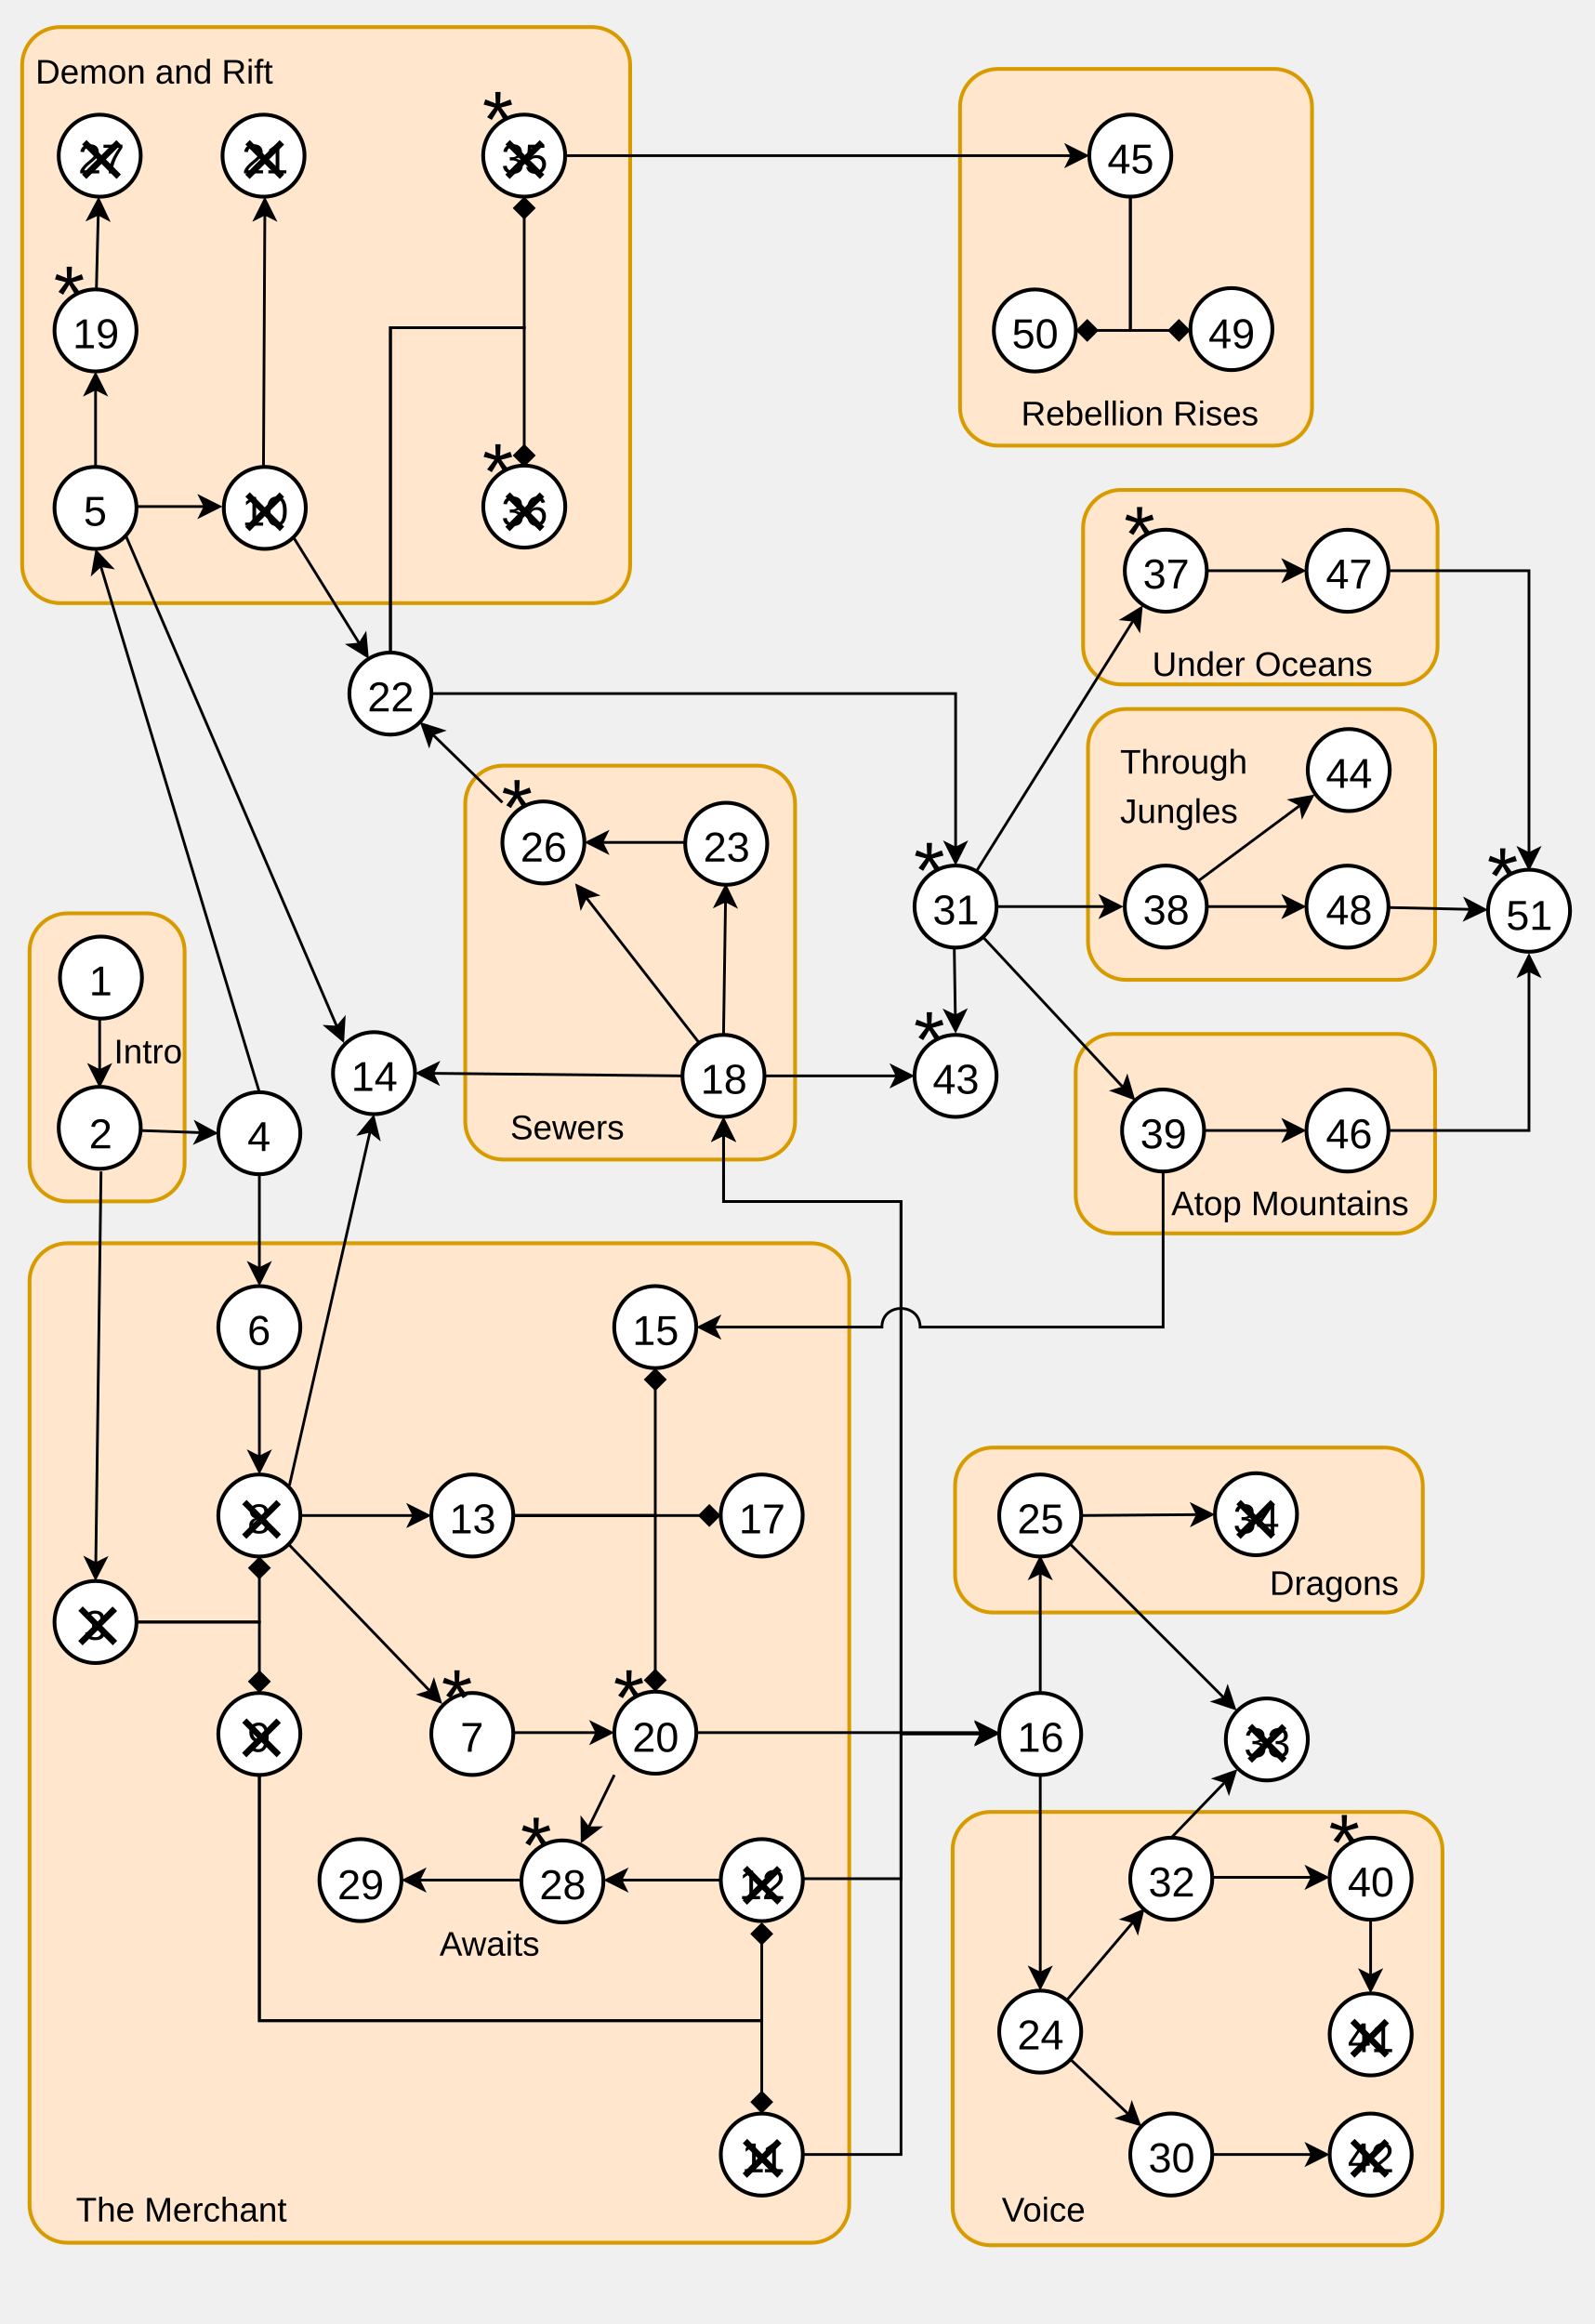
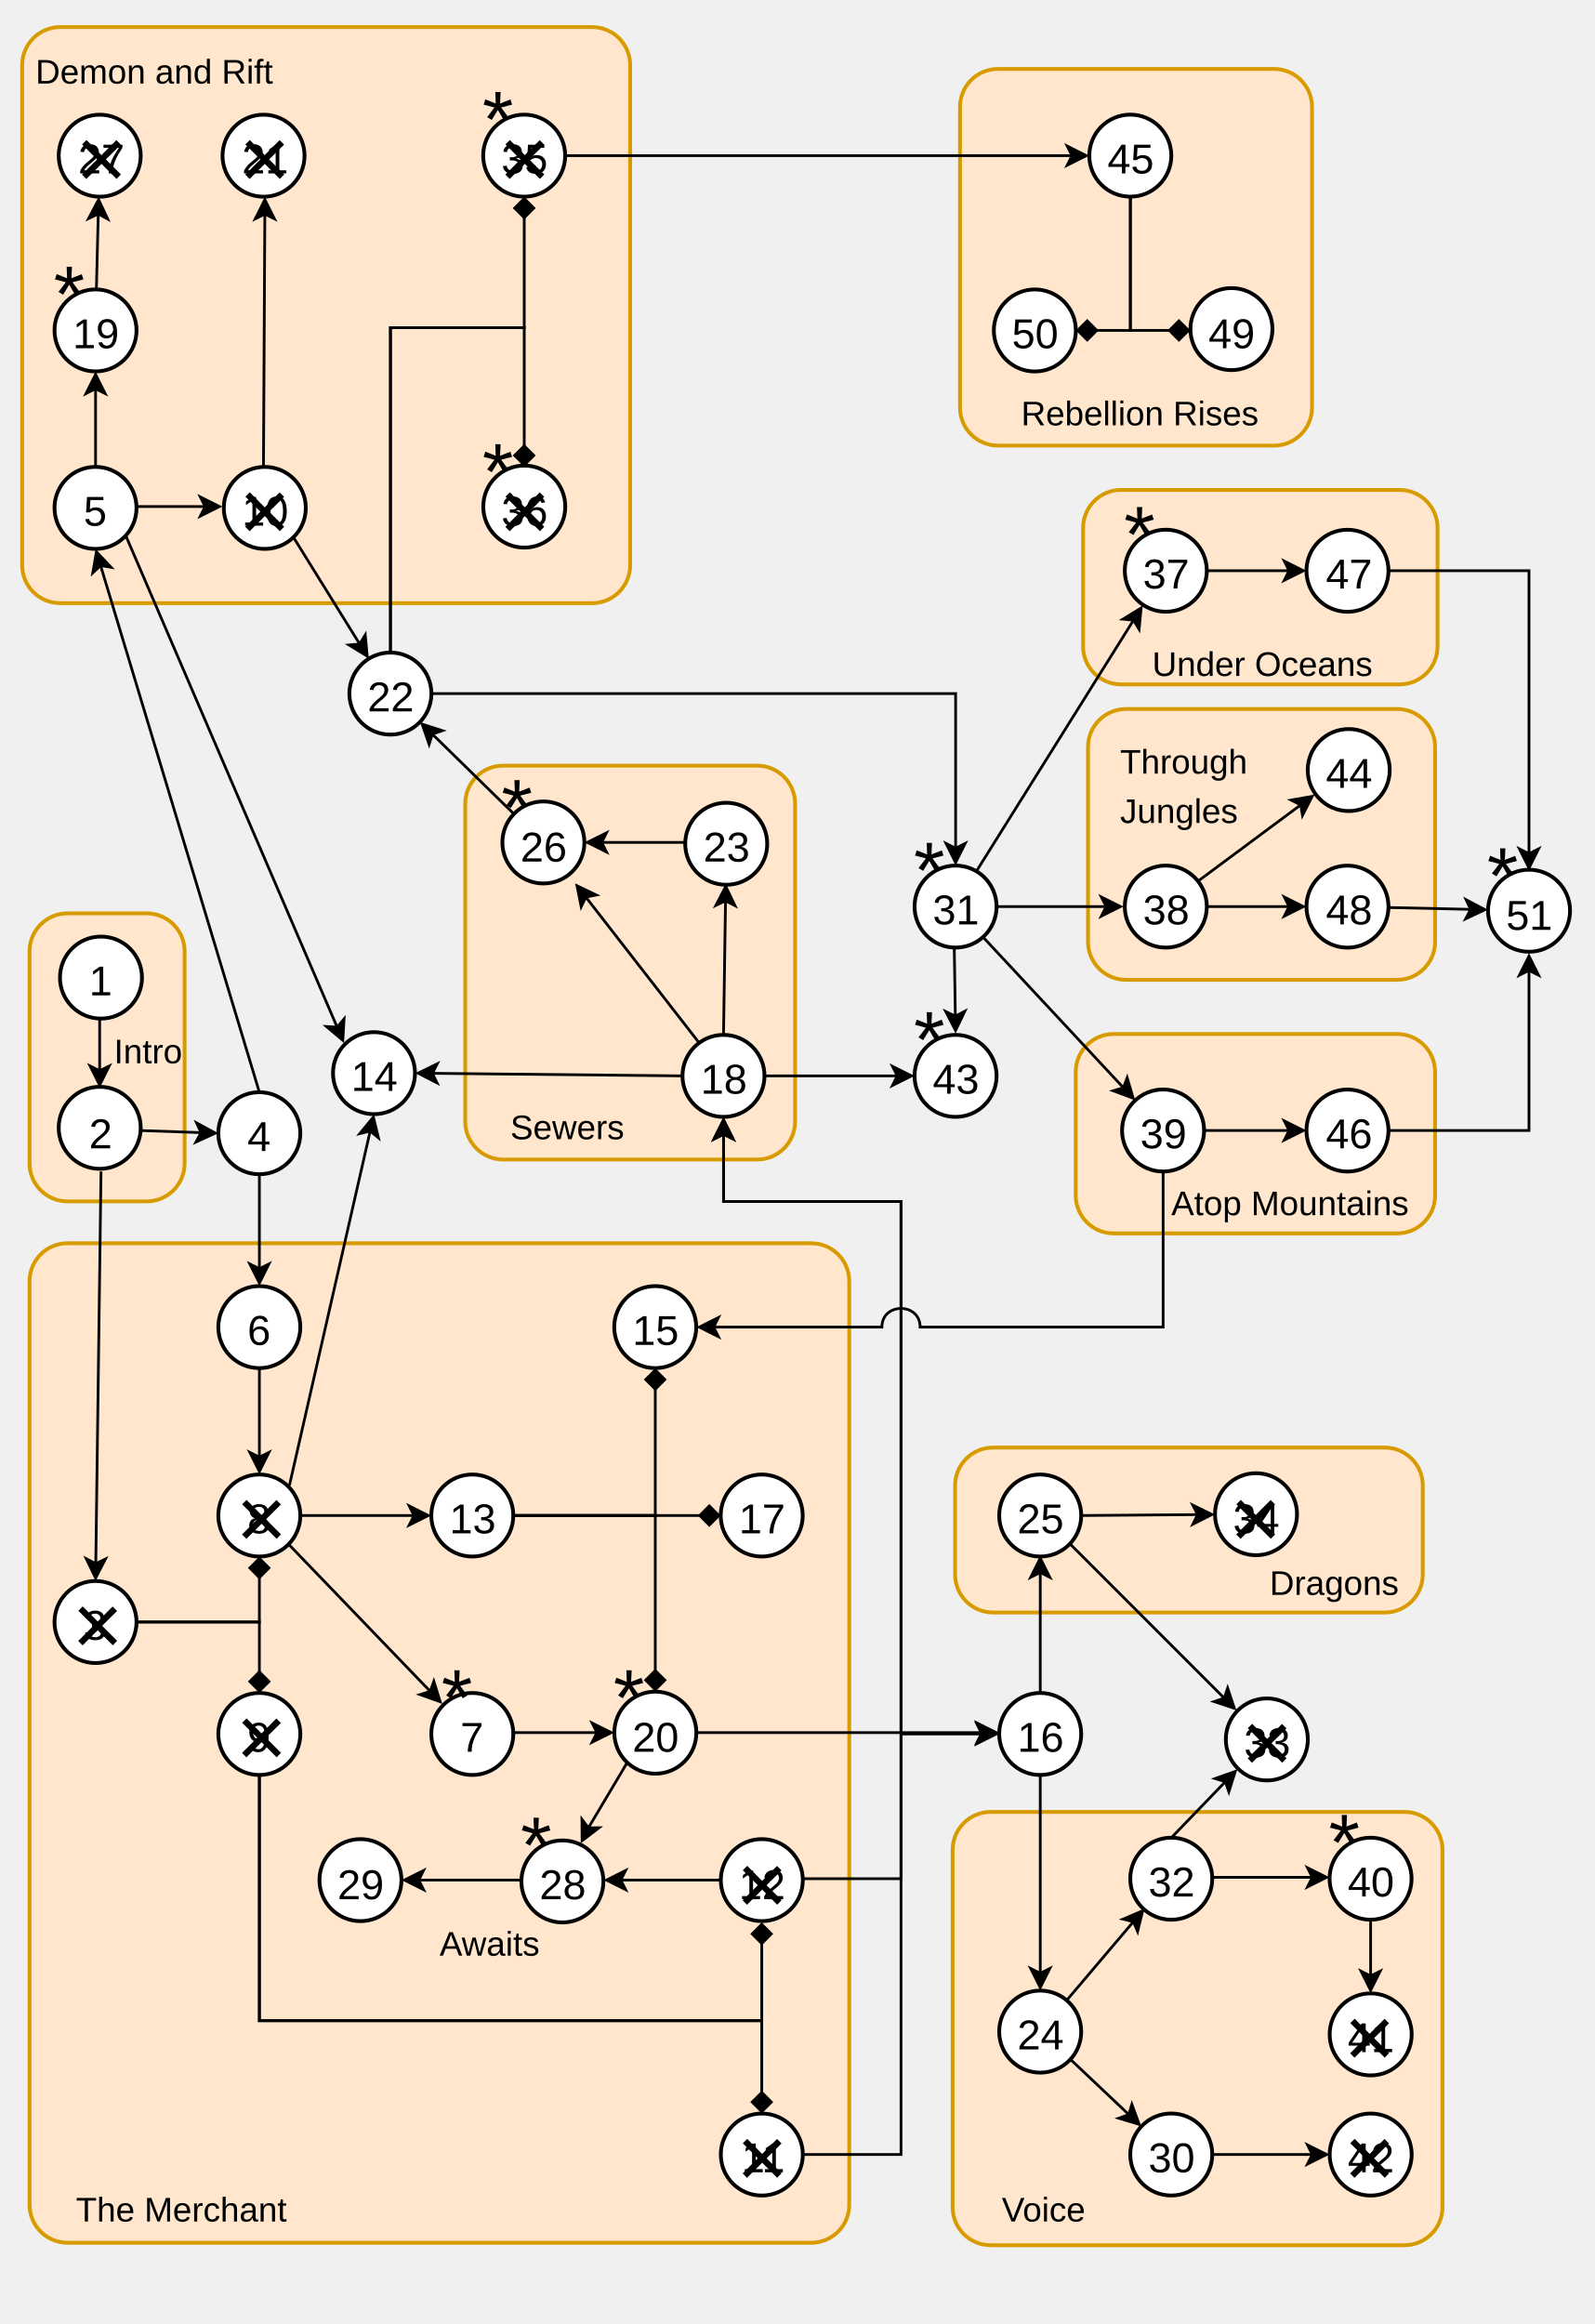
<svg xmlns="http://www.w3.org/2000/svg" version="1.1" width="420pt" viewBox="0 0 420 612" style="width:100%">
  <style>
        text { font-family: Arial; }
        text.label { font-size: 9px; }

        circle.node { fill: #FFF; stroke:#000; transform: translate(-10.8px, 0); }
        circle.node + text { font-size: 11px; transform: translate(-1px, 9px); }
        circle.node ~ .blocked { font-size: 23px; transform: translate(-4px, 13px); }
        circle.node ~ .required { font-size: 21px; transform: translate(-6px, 2px); }

        .line { fill: none; }
        .arrow { fill: #000; }
        .line, .arrow { transform: scale(.719091,.719091); stroke: #000; }
    </style>
  <rect id="rect7997" width="92.708" height="99.191" x="252.839" y="18.153" rx="10" ry="10" stroke="#d79b00" fill="#ffe6cc" />
  <rect id="rect7999" width="160.131" height="151.703" x="5.835" y="7.131" rx="10" ry="10" stroke="#d79b00" fill="#ffe6cc" />
  <rect id="rect8001" width="93.356" height="51.216" x="285.254" y="129.013" rx="10" ry="10" stroke="#d79b00" fill="#ffe6cc" />
  <rect id="rect8005" width="91.411" height="71.314" x="286.551" y="186.712" rx="10" ry="10" stroke="#d79b00" fill="#ffe6cc" />
  <rect id="rect8007" width="86.873" height="103.729" x="122.53" y="201.623" rx="10" ry="10" stroke="#d79b00" fill="#ffe6cc" />
  <rect id="rect8009" width="40.843" height="75.852" x="7.78" y="240.521" rx="10" ry="10" stroke="#d79b00" fill="#ffe6cc" />
  <rect id="rect8011" width="94.653" height="52.513" x="283.309" y="272.288" rx="10" ry="10" stroke="#d79b00" fill="#ffe6cc" />
  <rect id="rect8013" width="123.178" height="43.436" x="251.542" y="381.203" rx="10" ry="10" stroke="#d79b00" fill="#ffe6cc" />
  <rect id="rect8015" width="215.886" height="263.212" x="7.78" y="327.394" rx="10" ry="10" stroke="#d79b00" fill="#ffe6cc" />
  <rect id="rect8017" width="129.013" height="114.102" x="250.894" y="477.153" rx="10" ry="10" stroke="#d79b00" fill="#ffe6cc" />
  <text class="label" x="268.94" y="112">Rebellion Rises</text>
  <text class="label" x="134.403" y="300">Sewers</text>
  <text class="label" x="334.377" y="420">Dragons</text>
  <text class="label" x="303.456" y="178">Under Oceans</text>
  <text class="label" x="308.49" y="320">Atop Mountains</text>
  <text class="label" x="295" y="203.716">Through</text>
  <text class="label" x="295" y="216.716">Jungles</text>
  <text class="label" x="20" y="585">The Merchant</text>
  <text class="label" x="115.774" y="515">Awaits</text>
  <text class="label" x="30" y="280">Intro</text>
  <text class="label" x="9.348" y="22">Demon and Rift</text>
  <text class="label" x="263.839" y="585">Voice</text>
  <g id="edge46-51" class="edge edge46">
    <path class="line" d="M 509 414 L 560 414 L 560 355.37 " />
    <path class="arrow" d="M 560 350.12 L 563.5 357.12 L 560 355.37 L 556.5 357.12 L 560 350.12 Z " />
  </g>
  <g id="edge1-2" class="edge edge1">
    <path class="line" d="M 36.5 373 L 36.5 392.13 " />
    <path class="arrow" d="M 36.5 397.38 L 33 390.38 L 36.5 392.13 L 40 390.38 L 36.5 397.38 Z " />
  </g>
  <g id="node1" data-id="1" class="scenario">
    <circle cx="37.393" cy="257.435" r="10.8" class="node" />
    <text x="24.449" y="253.12">1</text>
  </g>
  <g id="edge2-4" class="edge edge2">
    <path class="line" d="M 51.5 414.02 L 73.64 414.78 " />
    <path class="arrow" d="M 78.88 414.96 L 71.77 418.22 L 73.64 414.78 L 72.01 411.22 L 78.88 414.96 Z " />
  </g>
  <g id="edge2-3" class="edge edge2">
    <path class="line" d="M 37 429 L 35.08 572.63 " />
    <path class="arrow" d="M 35.01 577.88 L 31.61 570.84 L 35.08 572.63 L 38.61 570.93 L 35.01 577.88 Z " />
  </g>
  <g id="node2" data-id="2" class="scenario">
    <circle cx="37.06" cy="296.998" r="10.8" class="node" />
    <text x="24.449" y="293.389">2</text>
  </g>
  <g id="edge4-6" class="edge edge4">
    <path class="line" d="M 95 430 L 95 464.63 " />
    <path class="arrow" d="M 95 469.88 L 91.5 462.88 L 95 464.63 L 98.5 462.88 L 95 469.88 Z " />
  </g>
  <g id="node4" data-id="4" class="scenario">
    <circle cx="79.1" cy="298.423" r="10.8" class="node" />
    <text x="66.156" y="294.108">4</text>
  </g>
  <g id="edge3-8" class="edge edge3">
    <path class="line" d="M 50 594 L 95 594 L 95 577.71 " />
    <path class="arrow" d="M 95 570.71 L 98.5 574.21 L 95 577.71 L 91.5 574.21 L 95 570.71 Z " />
  </g>
  <g id="edge3-9" class="edge edge3">
    <path class="line" d="M 50 594 L 95 594 L 95 612.29 " />
    <path class="arrow" d="M 95 619.29 L 91.5 615.79 L 95 612.29 L 98.5 615.79 L 95 619.29 Z " />
  </g>
  <g id="node3" data-id="3" class="scenario">
    <circle cx="35.955" cy="427.14" r="10.8" class="node" />
    <text x="23.011" y="422.825">3</text>
    <text x="23.011" y="422.825" class="blocked">×</text>
  </g>
  <g id="edge8-7" class="edge edge8">
    <path class="line" d="M 105.45 565.26 L 157.58 619.41 " />
    <path class="arrow" d="M 161.22 623.19 L 153.85 620.58 L 157.58 619.41 L 158.89 615.72 L 161.22 623.19 Z " />
  </g>
  <g id="edge8-14" class="edge edge8">
    <path class="line" d="M 106 544 L 135.58 414.21 " />
    <path class="arrow" d="M 136.75 409.09 L 138.61 416.69 L 135.58 414.21 L 131.78 415.14 L 136.75 409.09 Z " />
  </g>
  <g id="edge8-13" class="edge edge8">
    <path class="line" d="M 110 555 L 151.63 555 " />
    <path class="arrow" d="M 156.88 555 L 149.88 558.5 L 151.63 555 L 149.88 551.5 L 156.88 555 Z " />
  </g>
  <g id="node8" data-id="8" class="scenario">
    <circle cx="79.1" cy="399.095" r="10.8" class="node" />
    <text x="66.156" y="394.781">8</text>
    <text x="66.156" y="394.781" class="blocked">×</text>
  </g>
  <g id="edge9-12" class="edge edge9">
    <path class="line" d="M 95 650 L 95 740 L 279 740 L 279 711.71 " />
    <path class="arrow" d="M 279 704.71 L 282.5 708.21 L 279 711.71 L 275.5 708.21 L 279 704.71 Z " />
  </g>
  <g id="edge9-11" class="edge edge9">
    <path class="line" d="M 95 649.5 L 95 740 L 279 740 L 279 766.29 " />
    <path class="arrow" d="M 279 773.29 L 275.5 769.79 L 279 766.29 L 282.5 769.79 L 279 773.29 Z " />
  </g>
  <g id="node9" data-id="9" class="scenario">
    <circle cx="79.1" cy="456.623" r="10.8" class="node" />
    <text x="66.156" y="452.308">9</text>
    <text x="66.156" y="452.308" class="blocked">×</text>
  </g>
  <g id="edge5-10" class="edge edge5">
    <path class="line" d="M 50 185.5 L 75.13 185.5 " />
    <path class="arrow" d="M 80.38 185.5 L 73.38 189 L 75.13 185.5 L 73.38 182 L 80.38 185.5 Z " />
  </g>
  <g id="edge5-19" class="edge edge5">
    <path class="line" d="M 35 171 L 35 142.37 " />
    <path class="arrow" d="M 35 137.12 L 38.5 144.12 L 35 142.37 L 31.5 144.12 L 35 137.12 Z " />
  </g>
  <g id="edge5-14" class="edge edge5">
    <path class="line" d="M 46 196 L 123.48 376.15 " />
    <path class="arrow" d="M 125.56 380.97 L 119.58 375.93 L 123.48 376.15 L 126.01 373.16 L 125.56 380.97 Z " />
  </g>
  <g id="node5" data-id="5" class="scenario">
    <circle cx="35.955" cy="133.751" r="10.8" class="node" />
    <text x="23.011" y="129.436">5</text>
  </g>
  <g id="edge6-8" class="edge edge6">
    <path class="line" d="M 95 501 L 95 533.63 " />
    <path class="arrow" d="M 95 538.88 L 91.5 531.88 L 95 533.63 L 98.5 531.88 L 95 538.88 Z " />
  </g>
  <g id="node6" data-id="6" class="scenario">
    <circle cx="79.1" cy="349.478" r="10.8" class="node" />
    <text x="66.156" y="345.164">6</text>
  </g>
  <g id="edge10-21" class="edge edge10">
    <path class="line" d="M 96.5 170.5 L 97 78.37 " />
    <path class="arrow" d="M 97 73.12 L 100.5 80.12 L 97 78.37 L 93.5 80.12 L 97 73.12 Z " />
  </g>
  <g id="edge10-22" class="edge edge10">
    <path class="line" d="M 107 196 L 131.73 235.84 " />
    <path class="arrow" d="M 134.5 240.31 L 127.83 236.2 L 131.73 235.84 L 133.78 232.51 L 134.5 240.31 Z " />
  </g>
  <g id="node10" data-id="10" class="scenario">
    <circle cx="80.538" cy="133.751" r="10.8" class="node" />
    <text x="64.718" y="129.436">10</text>
    <text x="67" y="129.436" class="blocked">×</text>
  </g>
  <g id="edge19-27" class="edge edge19">
    <path class="line" d="M 35.31 105.5 L 35.99 78.37 " />
    <path class="arrow" d="M 36.12 73.12 L 39.44 80.2 L 35.99 78.37 L 32.44 80.03 L 36.12 73.12 Z " />
  </g>
  <g id="node19" data-id="19" class="scenario">
    <circle cx="35.955" cy="87.01" r="10.8" class="node" />
    <text x="20.135" y="82.695">19</text>
    <text x="20.135" y="82.695" class="required">*</text>
  </g>
  <g id="node14" data-id="14" class="scenario">
    <circle cx="109.302" cy="282.603" r="10.8" class="node" />
    <text x="93.482" y="278.288">14</text>
  </g>
  <g id="edge7-20" class="edge edge7">
    <path class="line" d="M 188 634.5 L 218.63 634.5 " />
    <path class="arrow" d="M 223.88 634.5 L 216.88 638 L 218.63 634.5 L 216.88 631 L 223.88 634.5 Z " />
  </g>
  <g id="node7" data-id="7" class="scenario">
    <circle cx="135.189" cy="456.623" r="10.8" class="node" />
    <text x="122.245" y="452.308">7</text>
    <text x="122.245" y="452.308" class="required">*</text>
  </g>
  <g id="edge13-20" class="edge edge13">
    <path class="line" d="M 188 555 L 240 555 L 240 611.79 " />
    <path class="arrow" d="M 240 618.79 L 236.5 615.29 L 240 611.79 L 243.5 615.29 L 240 618.79 Z " />
  </g>
  <g id="edge13-17" class="edge edge13">
    <path class="line" d="M 188 555 L 256.29 555 " />
    <path class="arrow" d="M 263.29 555 L 259.79 558.5 L 256.29 555 L 259.79 551.5 L 263.29 555 Z " />
  </g>
  <g id="node13" data-id="13" class="scenario">
    <circle cx="135.189" cy="399.095" r="10.8" class="node" />
    <text x="119.369" y="394.781">13</text>
  </g>
  <g id="edge20-28" class="edge edge20">
-     <path class="line" d="M 225 650 L 215.51 669.37 " />
+     <path class="line" d="M 230 645 L 215.51 669.37 " />
    <path class="arrow" d="M 213.2 674.08 L 213.14 666.25 L 215.51 669.37 L 219.42 669.33 L 213.2 674.08 Z " />
  </g>
  <g id="edge20-16" class="edge edge20">
    <path class="line" d="M 255 634.5 L 359.63 634.5 " />
    <path class="arrow" d="M 364.88 634.5 L 357.88 638 L 359.63 634.5 L 357.88 631 L 364.88 634.5 Z " />
  </g>
  <g id="node20" data-id="20" class="scenario">
    <circle cx="183.395" cy="456.277" r="10.8" class="node" />
    <text x="167.548" y="452.308">20</text>
    <text x="167.548" y="452.308" class="required">*</text>
  </g>
  <g id="edge20-18" class="edge edge20">
    <path class="line" d="M 330 635 L 330 440 L 265 440 L 265 415.37 " />
    <path class="arrow" d="M 265 410.12 L 268.5 417.12 L 265 415.37 L 261.5 417.12 L 265 410.12 Z " />
  </g>
  <g id="edge11-18" class="edge edge11">
    <path class="line" d="M 294 789 L 330 789 L 330 440 L 265 440 L 265 415.37 " />
    <path class="arrow" d="M 265 410.12 L 268.5 417.12 L 265 415.37 L 261.5 417.12 L 265 410.12 Z " />
  </g>
  <g id="node11" data-id="11" class="scenario">
    <circle cx="211.44" cy="567.376" r="10.8" class="node" />
    <text x="196.312" y="563.048">11</text>
    <text x="198" y="563.048" class="blocked">×</text>
  </g>
  <g id="edge12-28" class="edge edge12">
    <path class="line" d="M 264 688.5 L 227.37 688.5 " />
    <path class="arrow" d="M 222.12 688.5 L 229.12 685 L 227.37 688.5 L 229.12 692 L 222.12 688.5 Z " />
  </g>
  <g id="node12" data-id="12" class="scenario">
    <circle cx="211.44" cy="495.108" r="10.8" class="node" />
    <text x="195.593" y="491.139">12</text>
    <text x="198" y="491.139" class="blocked">×</text>
  </g>
  <g id="edge18-43" class="edge edge18">
    <path class="line" d="M 280 394 L 328.63 394 " />
    <path class="arrow" d="M 333.88 394 L 326.88 397.5 L 328.63 394 L 326.88 390.5 L 333.88 394 Z " />
  </g>
  <g id="edge23-26" class="edge edge23">
    <path class="line" d="M 251 308.5 L 220.37 308.5 " />
    <path class="arrow" d="M 215.12 308.5 L 222.12 305 L 220.37 308.5 L 222.12 312 L 215.12 308.5 Z " />
  </g>
  <g id="edge18-23" class="edge edge18">
    <path class="line" d="M 265 378.5 L 265.73 329.87 " />
    <path class="arrow" d="M 265.81 324.62 L 269.2 331.67 L 265.73 329.87 L 262.2 331.56 L 265.81 324.62 Z " />
  </g>
  <g id="edge18-14" class="edge edge18">
    <path class="line" d="M 250 394 L 158.37 393.06 " />
    <path class="arrow" d="M 153.12 393.01 L 160.15 389.58 L 158.37 393.06 L 160.08 396.58 L 153.12 393.01 Z " />
  </g>
  <g id="node18" data-id="18" class="scenario">
    <circle cx="201.345" cy="283.322" r="10.8" class="node" />
    <text x="185.525" y="279.007">18</text>
  </g>
  <g id="node28" data-id="28" class="scenario">
    <circle cx="158.919" cy="495.454" r="10.8" class="node" />
    <text x="143.099" y="491.139">28</text>
    <text x="143.099" y="491.139" class="required">*</text>
  </g>
  <g id="node17" data-id="17" class="scenario">
    <circle cx="211.413" cy="399.095" r="10.8" class="node" />
    <text x="195.593" y="394.781">17</text>
  </g>
  <g id="node43" data-id="43" class="scenario">
    <circle cx="262.468" cy="283.322" r="10.8" class="node" />
    <text x="246.648" y="279.007">43</text>
    <text x="246.648" y="279.007" class="required">*</text>
  </g>
  <g id="edge26-22" class="edge edge26">
-     <path class="line" d="M 184 293.87 L 158.36 268.86 " />
+     <path class="line" d="M 188 297.87 L 158.36 268.86 " />
    <path class="arrow" d="M 154.6 265.19 L 162.05 267.57 L 158.36 268.86 L 157.17 272.59 L 154.6 265.19 Z " />
  </g>
  <g id="node26" data-id="26" class="scenario">
    <circle cx="153.913" cy="221.853" r="10.8" class="node" />
    <text x="138.065" y="217.885">26</text>
    <text x="138.065" y="217.885" class="required">*</text>
  </g>
  <g id="node27" data-id="27" class="scenario">
    <circle cx="37.06" cy="41.002" r="10.8" class="node" />
    <text x="21.573" y="36.674">27</text>
    <text x="24" y="36.674" class="blocked">×</text>
  </g>
  <g id="node21" data-id="21" class="scenario">
    <circle cx="80.206" cy="41.002" r="10.8" class="node" />
    <text x="64.718" y="36.674">21</text>
    <text x="67" y="36.674" class="blocked">×</text>
  </g>
  <g id="edge22-35" class="edge edge22">
    <path class="line" d="M 143 239 L 143 120 L 192 120 L 192 79.71 " />
    <path class="arrow" d="M 192 72.71 L 195.5 76.21 L 192 79.71 L 188.5 76.21 L 192 72.71 Z " />
  </g>
  <g id="node22" data-id="22" class="scenario">
    <circle cx="113.616" cy="182.649" r="10.8" class="node" />
    <text x="97.796" y="178.335">22</text>
  </g>
  <g id="edge31-43" class="edge edge31">
    <path class="line" d="M 349.5 347 L 349.9 372.13 " />
    <path class="arrow" d="M 349.98 377.38 L 346.37 370.44 L 349.9 372.13 L 353.37 370.33 L 349.98 377.38 Z " />
  </g>
  <g id="edge31-38" class="edge edge31">
    <path class="line" d="M 364.5 332 L 405.13 332 " />
    <path class="arrow" d="M 410.38 332 L 403.38 335.5 L 405.13 332 L 403.38 328.5 L 410.38 332 Z " />
  </g>
  <g id="edge31-39" class="edge edge31">
    <path class="line" d="M 359.79 342.91 L 411.46 398.34 " />
    <path class="arrow" d="M 415.04 402.18 L 407.71 399.45 L 411.46 398.34 L 412.83 394.67 L 415.04 402.18 Z " />
  </g>
  <g id="edge31-37" class="edge edge31">
    <path class="line" d="M 357.47 319.29 L 415.16 227.11 " />
    <path class="arrow" d="M 417.95 222.66 L 417.2 230.45 L 415.16 227.11 L 411.27 226.74 L 417.95 222.66 Z " />
  </g>
  <g id="node31" data-id="31" class="scenario">
    <circle cx="262.468" cy="238.738" r="10.8" class="node" />
    <text x="246.648" y="234.424">31</text>
    <text x="246.648" y="234.424" class="required">*</text>
  </g>
  <g id="edge35-45" class="edge edge35">
    <path class="line" d="M 207 57 L 392.63 57 " />
    <path class="arrow" d="M 397.88 57 L 390.88 60.5 L 392.63 57 L 390.88 53.5 L 397.88 57 Z " />
  </g>
  <g id="edge22-31" class="edge edge22">
    <path class="line" d="M 158 254 L 350 254 L 350 310.63 " />
    <path class="arrow" d="M 350 315.88 L 346.5 308.88 L 350 310.63 L 353.5 308.88 L 350 315.88 Z " />
  </g>
  <g id="edge22-36" class="edge edge22">
    <path class="line" d="M 143 239 L 143 120 L 192 120 L 192 163.29 " />
    <path class="arrow" d="M 192 170.29 L 188.5 166.79 L 192 163.29 L 195.5 166.79 L 192 170.29 Z " />
  </g>
  <g id="node35" data-id="35" class="scenario">
    <circle cx="148.852" cy="40.988" r="10.8" class="node" />
    <text x="133.032" y="36.674">35</text>
    <text x="135.5" y="36.674" class="blocked">×</text>
    <text x="133.032" y="36.674" class="required">*</text>
  </g>
  <g id="node36" data-id="36" class="scenario">
    <circle cx="148.879" cy="133.405" r="10.8" class="node" />
    <text x="133.032" y="129.436">36</text>
    <text x="135.5" y="129.436" class="blocked">×</text>
    <text x="133.032" y="129.436" class="required">*</text>
  </g>
  <g id="edge45-50" class="edge edge45">
    <path class="line" d="M 414 72 L 414 121 L 401.71 121 " />
    <path class="arrow" d="M 394.71 121 L 398.21 117.5 L 401.71 121 L 398.21 124.5 L 394.71 121 Z " />
  </g>
  <g id="edge45-49" class="edge edge45">
    <path class="line" d="M 414 72 L 414 121 L 428.29 121 " />
    <path class="arrow" d="M 435.29 121 L 431.79 124.5 L 428.29 121 L 431.79 117.5 L 435.29 121 Z " />
  </g>
  <g id="node45" data-id="45" class="scenario">
    <circle cx="308.49" cy="40.988" r="10.8" class="node" />
    <text x="292.67" y="36.674">45</text>
  </g>
  <g id="node49" data-id="49" class="scenario">
    <circle cx="335.124" cy="86.664" r="10.8" class="node" />
    <text x="319.276" y="82.695">49</text>
  </g>
  <g id="node50" data-id="50" class="scenario">
    <circle cx="283.349" cy="87.024" r="10.8" class="node" />
    <text x="267.502" y="82.695">50</text>
  </g>
  <g id="node29" data-id="29" class="scenario">
    <circle cx="105.734" cy="495.108" r="10.8" class="node" />
    <text x="89.886" y="491.139">29</text>
  </g>
  <g id="edge37-47" class="edge edge37">
    <path class="line" d="M 442 209 L 462 209 L 459 209 L 472.13 209 " />
    <path class="arrow" d="M 477.38 209 L 470.38 212.5 L 472.13 209 L 470.38 205.5 L 477.38 209 Z " />
  </g>
  <g id="node37" data-id="37" class="scenario">
    <circle cx="317.838" cy="150.29" r="10.8" class="node" />
    <text x="302.018" y="145.975">37</text>
    <text x="302.018" y="145.975" class="required">*</text>
  </g>
  <g id="edge38-48" class="edge edge38">
    <path class="line" d="M 441.5 332 L 472.13 332 " />
    <path class="arrow" d="M 477.38 332 L 470.38 335.5 L 472.13 332 L 470.38 328.5 L 477.38 332 Z " />
  </g>
  <g id="edge38-44" class="edge edge38">
    <path class="line" d="M 438.45 322.93 L 476.37 294.77 " />
    <path class="arrow" d="M 480.58 291.64 L 477.05 298.62 L 476.37 294.77 L 472.87 293 L 480.58 291.64 Z " />
  </g>
  <g id="node38" data-id="38" class="scenario">
    <circle cx="317.838" cy="238.738" r="10.8" class="node" />
    <text x="302.018" y="234.424">38</text>
  </g>
  <g id="edge39-46" class="edge edge39">
    <path class="line" d="M 441 414 L 472.13 414 " />
    <path class="arrow" d="M 477.38 414 L 470.38 417.5 L 472.13 414 L 470.38 410.5 L 477.38 414 Z " />
  </g>
  <g id="edge39-15" class="edge edge39">
    <path class="line" d="M 426 429 L 426 486 L 337 486 C 337 476.9 323 476.9 323 486 L 261.37 486 " />
    <path class="arrow" d="M 256.12 486 L 263.12 482.5 L 261.37 486 L 263.12 489.5 L 256.12 486 Z " />
  </g>
  <g id="node39" data-id="39" class="scenario">
    <circle cx="317.119" cy="297.704" r="10.8" class="node" />
    <text x="301.299" y="293.389">39</text>
  </g>
  <g id="node15" data-id="15" class="scenario">
    <circle cx="183.368" cy="349.478" r="10.8" class="node" />
    <text x="167.548" y="345.164">15</text>
  </g>
  <g id="edge13-15" class="edge edge13">
    <path class="line" d="M 188 555 L 240 555 L 240 508.71 " />
    <path class="arrow" d="M 240 501.71 L 243.5 505.21 L 240 508.71 L 236.5 505.21 L 240 501.71 Z " />
  </g>
  <g id="edge28-29" class="edge edge28">
    <path class="line" d="M 191 688.5 L 153.37 688.5 " />
    <path class="arrow" d="M 148.12 688.5 L 155.12 685 L 153.37 688.5 L 155.12 692 L 148.12 688.5 Z " />
  </g>
  <g id="node23" data-id="23" class="scenario">
    <circle cx="202.065" cy="222.199" r="10.8" class="node" />
    <text x="186.245" y="217.885">23</text>
  </g>
  <g id="edge48-51" class="edge edge48">
    <path class="line" d="M 508.5 332.34 L 538.63 333.02 " />
    <path class="arrow" d="M 543.88 333.14 L 536.81 336.48 L 538.63 333.02 L 536.96 329.48 L 543.88 333.14 Z " />
  </g>
  <g id="node48" data-id="48" class="scenario">
    <circle cx="365.685" cy="238.752" r="10.8" class="node" />
    <text x="350.197" y="234.424">48</text>
  </g>
  <g id="node44" data-id="44" class="scenario">
    <circle cx="366.017" cy="202.784" r="10.8" class="node" />
    <text x="350.197" y="198.469">44</text>
  </g>
  <g id="node51" data-id="51" class="scenario">
    <circle cx="413.505" cy="239.83" r="10.8" class="node" />
    <text x="397.657" y="235.862">51</text>
    <text x="397.657" y="235.862" class="required">*</text>
  </g>
  <g id="node46" data-id="46" class="scenario">
    <circle cx="365.685" cy="297.717" r="10.8" class="node" />
    <text x="350.197" y="293.389">46</text>
  </g>
  <g id="edge47-51" class="edge edge47">
    <path class="line" d="M 509 209 L 560 209 L 560 312.63 " />
    <path class="arrow" d="M 560 317.88 L 556.5 310.88 L 560 312.63 L 563.5 310.88 L 560 317.88 Z " />
  </g>
  <g id="node47" data-id="47" class="scenario">
    <circle cx="365.685" cy="150.304" r="10.8" class="node" />
    <text x="350.197" y="145.975">47</text>
  </g>
  <g id="node16" data-id="16" class="scenario">
    <circle cx="284.76" cy="456.623" r="10.8" class="node" />
    <text x="268.94" y="452.308">16</text>
  </g>
  <g id="node24" data-id="24" class="scenario">
    <circle cx="284.76" cy="535.004" r="10.8" class="node" />
    <text x="268.94" y="530.689">24</text>
  </g>
  <g id="edge16-24" class="edge edge16">
    <path class="line" d="M 381 649.5 L 381 722.63 " />
    <path class="arrow" d="M 381 727.88 L 377.5 720.88 L 381 722.63 L 384.5 720.88 L 381 727.88 Z " />
  </g>
  <g id="node25" data-id="25" class="scenario">
    <circle cx="284.76" cy="399.095" r="10.8" class="node" />
    <text x="268.94" y="394.781">25</text>
  </g>
  <g id="edge16-25" class="edge edge16">
    <path class="line" d="M 381 619.5 L 381 575.87 " />
    <path class="arrow" d="M 381 570.62 L 384.5 577.62 L 381 575.87 L 377.5 577.62 L 381 570.62 Z " />
  </g>
  <g id="node30" data-id="30" class="scenario">
    <circle cx="319.276" cy="567.363" r="10.8" class="node" />
    <text x="303.456" y="563.048">30</text>
  </g>
  <g id="edge24-30" class="edge edge24">
    <path class="line" d="M 392.04 754.15 L 413.43 774.37 " />
    <path class="arrow" d="M 417.24 777.97 L 409.75 775.71 L 413.43 774.37 L 414.56 770.62 L 417.24 777.97 Z " />
  </g>
  <g id="node32" data-id="32" class="scenario">
    <circle cx="319.276" cy="494.735" r="10.8" class="node" />
    <text x="303.456" y="490.42">32</text>
  </g>
  <g id="edge24-32" class="edge edge24">
    <path class="line" d="M 390.68 732.54 L 415.12 703.74 " />
    <path class="arrow" d="M 418.51 699.74 L 416.65 707.34 L 415.12 703.74 L 411.32 702.81 L 418.51 699.74 Z " />
  </g>
  <g id="node42" data-id="42" class="scenario">
    <circle cx="371.797" cy="567.376" r="10.8" class="node" />
    <text x="355.95" y="563.048">42</text>
    <text x="358" y="563.048" class="blocked">×</text>
  </g>
  <g id="edge30-42" class="edge edge30">
    <path class="line" d="M 444 789 L 480.63 789 " />
    <path class="arrow" d="M 485.88 789 L 478.88 792.5 L 480.63 789 L 478.88 785.5 L 485.88 789 Z " />
  </g>
  <g id="node40" data-id="40" class="scenario">
    <circle cx="371.77" cy="494.735" r="10.8" class="node" />
    <text x="355.95" y="490.42">40</text>
    <text x="355.95" y="490.42" class="required">*</text>
  </g>
  <g id="edge32-40" class="edge edge32">
    <path class="line" d="M 444 687.5 L 480.63 687.5 " />
    <path class="arrow" d="M 485.88 687.5 L 478.88 691 L 480.63 687.5 L 478.88 684 L 485.88 687.5 Z " />
  </g>
  <g id="node33" data-id="33" class="scenario">
    <circle cx="344.445" cy="458.061" r="10.8" class="node" />
    <text x="328.625" y="453.746">33</text>
    <text x="331" y="453.746" class="blocked">×</text>
  </g>
  <g id="edge25-33" class="edge edge25">
    <path class="line" d="M 391.61 565.11 L 448.39 621.89 " />
    <path class="arrow" d="M 452.1 625.6 L 444.68 623.13 L 448.39 621.89 L 449.63 618.18 L 452.1 625.6 Z " />
  </g>
  <g id="edge32-33" class="edge edge32">
    <path class="line" d="M 429 673 L 448.78 652.49 " />
    <path class="arrow" d="M 452.42 648.71 L 450.08 656.18 L 448.78 652.49 L 445.05 651.32 L 452.42 648.71 Z " />
  </g>
  <g id="node41" data-id="41" class="scenario">
    <circle cx="371.797" cy="535.736" r="10.8" class="node" />
    <text x="355.95" y="531.408">41</text>
    <text x="358" y="531.408" class="blocked">×</text>
  </g>
  <g id="edge40-41" class="edge edge40">
    <path class="line" d="M 502 702.5 L 502 723.63 " />
    <path class="arrow" d="M 502 728.88 L 498.5 721.88 L 502 723.63 L 505.5 721.88 L 502 728.88 Z " />
  </g>
  <g id="node34" data-id="34" class="scenario">
    <circle cx="341.595" cy="398.75" r="10.8" class="node" />
    <text x="325.748" y="394.781">34</text>
    <text x="328" y="394.781" class="blocked">×</text>
  </g>
  <g id="edge25-34" class="edge edge25">
    <path class="line" d="M 396 555 L 438.63 554.67 " />
    <path class="arrow" d="M 443.88 554.63 L 436.91 558.18 L 438.63 554.67 L 436.85 551.18 L 443.88 554.63 Z " />
  </g>
  <g id="edge12-16" class="edge edge12">
    <path class="line" d="M 294 689 L 294 688 L 330 688 L 330 635 L 359.63 635 " />
    <path class="arrow" d="M 364.88 635 L 357.88 638.5 L 359.63 635 L 357.88 631.5 L 364.88 635 Z " />
  </g>
  <g id="edge4-5" class="edge edge4">
    <path class="line" d="M 95 400 L 36.84 207.1 " />
    <path class="arrow" d="M 35.32 202.07 L 40.69 207.76 L 36.84 207.1 L 33.99 209.78 L 35.32 202.07 Z " />
  </g>
  <g id="edge18-26" class="edge edge18">
    <path class="line" d="M 255.84 381.62 L 214.56 328.53 " />
    <path class="arrow" d="M 211.33 324.38 L 218.39 327.76 L 214.56 328.53 L 212.87 332.06 L 211.33 324.38 Z " />
  </g>
</svg>
